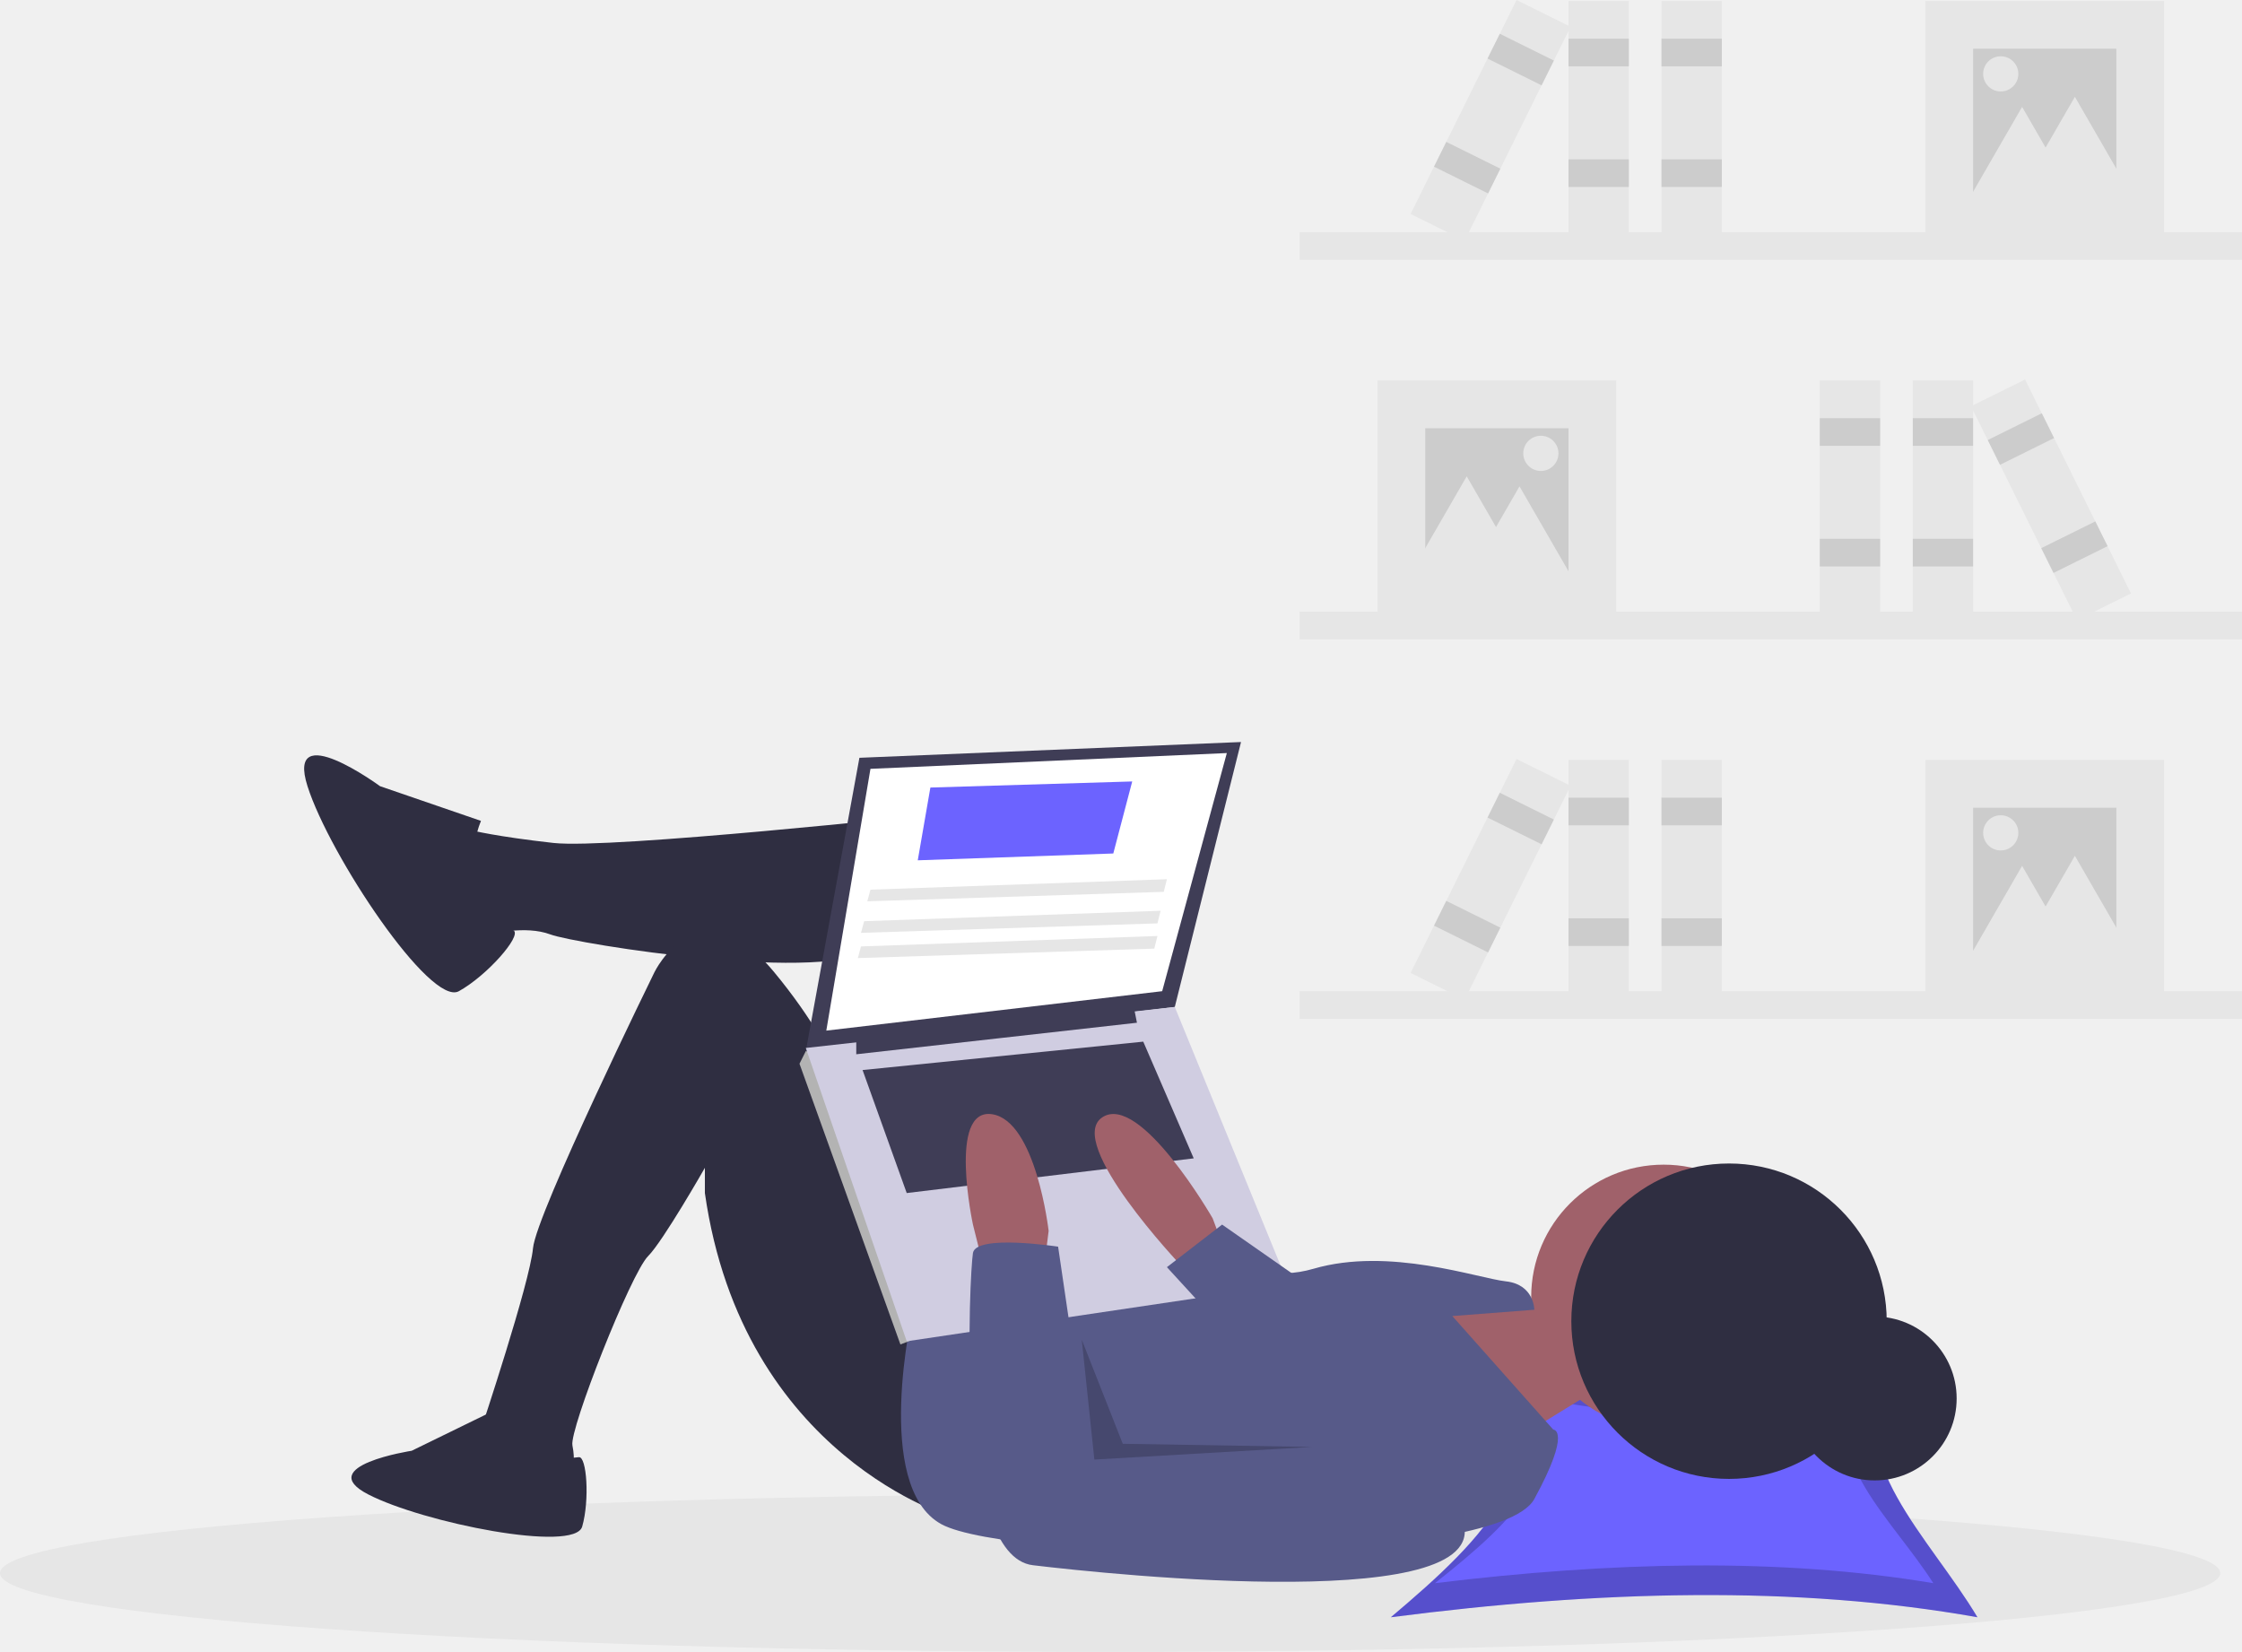
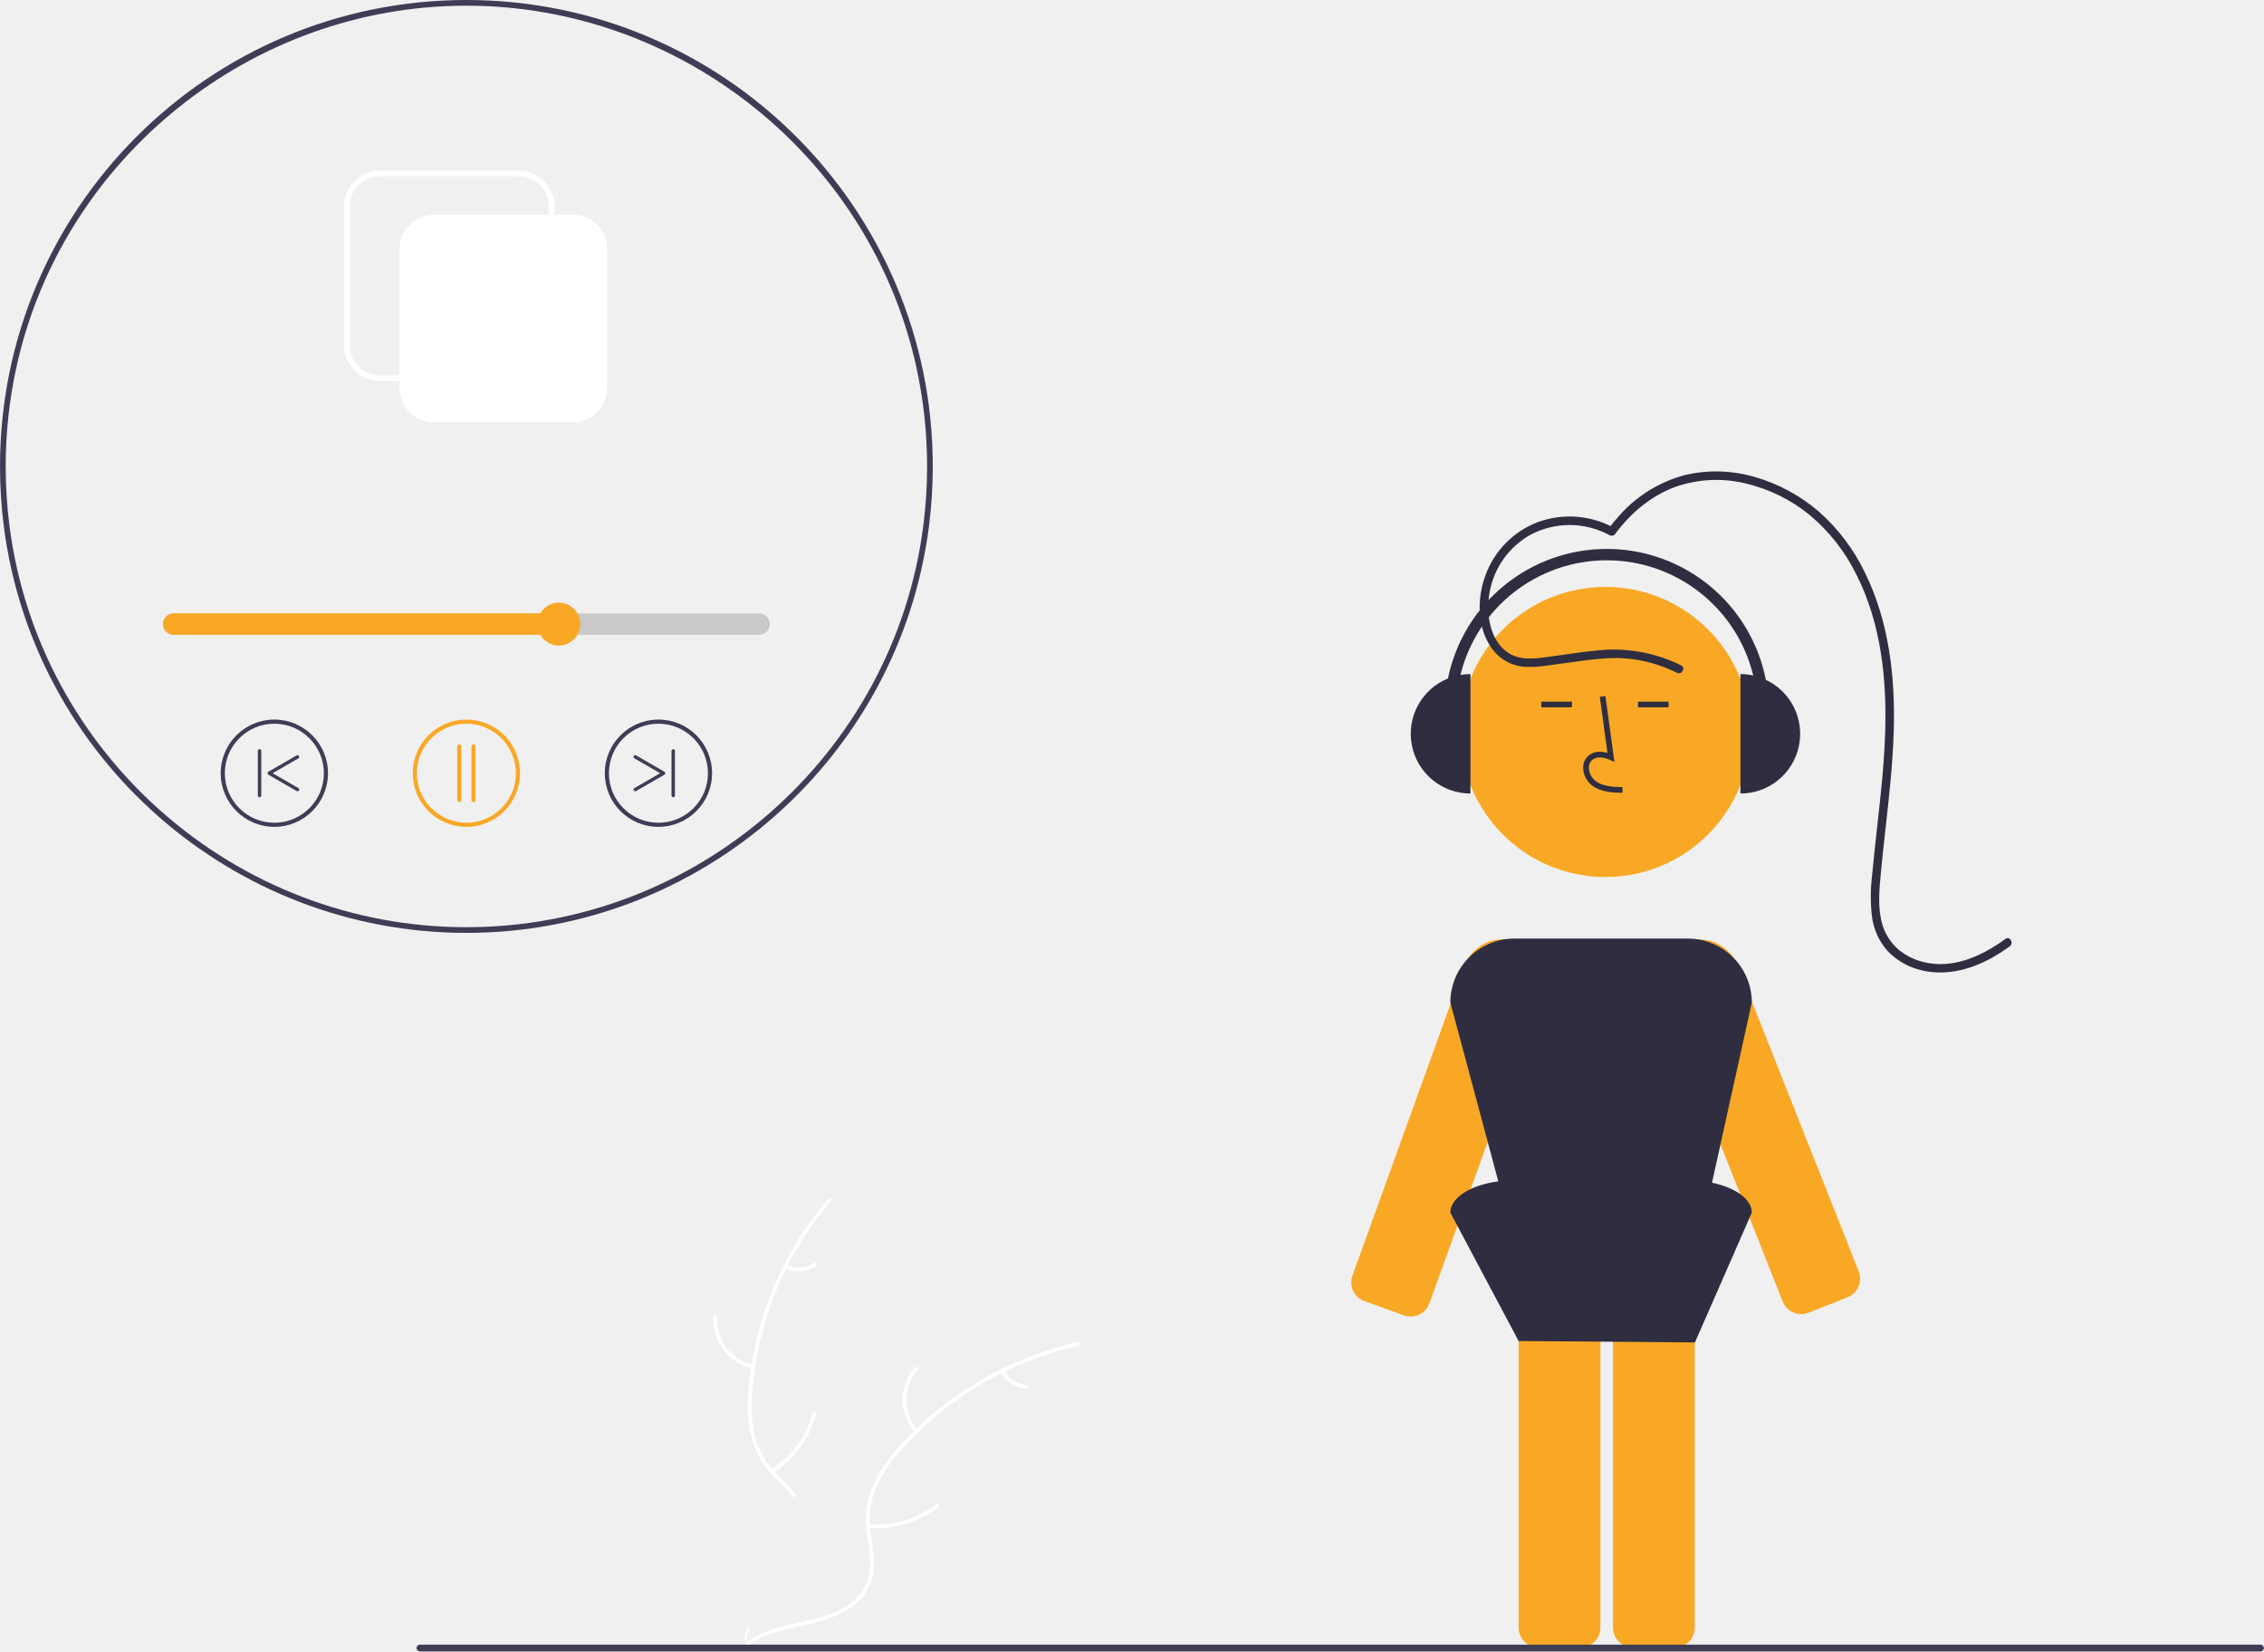
- <svg xmlns="http://www.w3.org/2000/svg" id="b3df86d2-2022-47c6-a781-bb5144daf06b" data-name="Layer 1" width="802.027" height="590.916" viewBox="0 0 802.027 590.916">
-   <rect x="464.906" y="218.808" width="337.121" height="9.889" fill="#e6e6e6" />
-   <rect x="492.774" y="136.101" width="85.404" height="85.404" fill="#e6e6e6" />
-   <rect x="509.855" y="153.182" width="51.242" height="51.242" fill="#ccc" />
-   <rect x="684.259" y="136.101" width="21.576" height="85.404" fill="#e6e6e6" />
-   <rect x="684.259" y="149.586" width="21.576" height="9.889" fill="#ccc" />
-   <rect x="684.259" y="192.737" width="21.576" height="9.889" fill="#ccc" />
-   <rect x="650.997" y="136.101" width="21.576" height="85.404" fill="#e6e6e6" />
-   <rect x="650.997" y="149.586" width="21.576" height="9.889" fill="#ccc" />
-   <rect x="650.997" y="192.737" width="21.576" height="9.889" fill="#ccc" />
-   <rect x="921.902" y="290.643" width="21.576" height="85.404" transform="translate(-250.0565 293.892) rotate(-26.3396)" fill="#e6e6e6" />
-   <rect x="911.133" y="306.647" width="21.576" height="9.889" transform="translate(-241.5231 286.8553) rotate(-26.3396)" fill="#ccc" />
-   <rect x="930.279" y="345.319" width="21.576" height="9.889" transform="translate(-256.6936 299.365) rotate(-26.3396)" fill="#ccc" />
-   <polygon points="524.688 170.382 535.554 189.201 546.419 208.02 524.688 208.02 502.958 208.02 513.823 189.201 524.688 170.382" fill="#e6e6e6" />
-   <polygon points="543.567 173.978 554.432 192.797 565.298 211.616 543.567 211.616 521.837 211.616 532.702 192.797 543.567 173.978" fill="#e6e6e6" />
-   <circle cx="551.209" cy="162.171" r="6.293" fill="#e6e6e6" />
-   <rect x="663.892" y="237.602" width="337.121" height="9.889" transform="translate(1465.919 330.5513) rotate(-180)" fill="#e6e6e6" />
-   <rect x="887.741" y="154.895" width="85.404" height="85.404" transform="translate(1661.899 240.6523) rotate(-180)" fill="#e6e6e6" />
-   <rect x="904.821" y="171.976" width="51.242" height="51.242" transform="translate(1661.899 240.6523) rotate(-180)" fill="#ccc" />
-   <rect x="760.084" y="154.895" width="21.576" height="85.404" transform="translate(1342.757 240.6523) rotate(-180)" fill="#e6e6e6" />
-   <rect x="760.084" y="168.38" width="21.576" height="9.889" transform="translate(1342.757 192.1068) rotate(-180)" fill="#ccc" />
-   <rect x="760.084" y="211.531" width="21.576" height="9.889" transform="translate(1342.757 278.4099) rotate(-180)" fill="#ccc" />
-   <rect x="793.347" y="154.895" width="21.576" height="85.404" transform="translate(1409.283 240.6523) rotate(-180)" fill="#e6e6e6" />
-   <rect x="793.347" y="168.38" width="21.576" height="9.889" transform="translate(1409.283 192.1068) rotate(-180)" fill="#ccc" />
-   <rect x="793.347" y="211.531" width="21.576" height="9.889" transform="translate(1409.283 278.4099) rotate(-180)" fill="#ccc" />
-   <rect x="721.427" y="154.895" width="21.576" height="85.404" transform="translate(1101.754 545.0149) rotate(-153.6604)" fill="#e6e6e6" />
-   <rect x="732.197" y="170.9" width="21.576" height="9.889" transform="translate(1131.826 508.5461) rotate(-153.6604)" fill="#ccc" />
-   <rect x="713.051" y="209.571" width="21.576" height="9.889" transform="translate(1078.364 573.3795) rotate(-153.6604)" fill="#ccc" />
-   <polygon points="742.244 34.634 731.379 53.453 720.514 72.272 742.244 72.272 763.975 72.272 753.109 53.453 742.244 34.634" fill="#e6e6e6" />
-   <polygon points="723.365 38.23 712.5 57.049 701.635 75.868 723.365 75.868 745.096 75.868 734.231 57.049 723.365 38.23" fill="#e6e6e6" />
-   <circle cx="715.724" cy="26.424" r="6.293" fill="#e6e6e6" />
-   <rect x="663.892" y="509.097" width="337.121" height="9.889" transform="translate(1465.919 873.5416) rotate(-180)" fill="#e6e6e6" />
-   <rect x="887.741" y="426.39" width="85.404" height="85.404" transform="translate(1661.899 783.6425) rotate(-180)" fill="#e6e6e6" />
-   <rect x="904.821" y="443.471" width="51.242" height="51.242" transform="translate(1661.899 783.6425) rotate(-180)" fill="#ccc" />
-   <rect x="760.084" y="426.39" width="21.576" height="85.404" transform="translate(1342.757 783.6425) rotate(-180)" fill="#e6e6e6" />
-   <rect x="760.084" y="439.875" width="21.576" height="9.889" transform="translate(1342.757 735.0971) rotate(-180)" fill="#ccc" />
-   <rect x="760.084" y="483.027" width="21.576" height="9.889" transform="translate(1342.757 821.4002) rotate(-180)" fill="#ccc" />
-   <rect x="793.347" y="426.39" width="21.576" height="85.404" transform="translate(1409.283 783.6425) rotate(-180)" fill="#e6e6e6" />
-   <rect x="793.347" y="439.875" width="21.576" height="9.889" transform="translate(1409.283 735.0971) rotate(-180)" fill="#ccc" />
-   <rect x="793.347" y="483.027" width="21.576" height="9.889" transform="translate(1409.283 821.4002) rotate(-180)" fill="#ccc" />
-   <rect x="721.427" y="426.39" width="21.576" height="85.404" transform="translate(981.2936 1059.819) rotate(-153.6604)" fill="#e6e6e6" />
-   <rect x="732.197" y="442.395" width="21.576" height="9.889" transform="translate(1011.366 1023.35) rotate(-153.6604)" fill="#ccc" />
-   <rect x="713.051" y="481.067" width="21.576" height="9.889" transform="translate(957.9038 1088.183) rotate(-153.6604)" fill="#ccc" />
-   <polygon points="742.244 306.129 731.379 324.948 720.514 343.768 742.244 343.768 763.975 343.768 753.109 324.948 742.244 306.129" fill="#e6e6e6" />
-   <polygon points="723.365 309.725 712.5 328.544 701.635 347.364 723.365 347.364 745.096 347.364 734.231 328.544 723.365 309.725" fill="#e6e6e6" />
-   <circle cx="715.724" cy="297.919" r="6.293" fill="#e6e6e6" />
-   <ellipse cx="397.129" cy="562.711" rx="397.129" ry="28.205" fill="#e6e6e6" />
-   <path d="M906.373,733.048c-64.755-11.525-135.567-9.609-209.847,0,33.855-28.581,63.075-57.163,29.219-85.744,66.039,13.624,75.289,12.245,148.752,0C857.459,675.885,889.334,704.467,906.373,733.048Z" transform="translate(-198.9865 -154.5418)" fill="#6c63ff" />
-   <path d="M906.373,733.048c-64.755-11.525-135.567-9.609-209.847,0,33.855-28.581,63.075-57.163,29.219-85.744,66.039,13.624,75.289,12.245,148.752,0C857.459,675.885,889.334,704.467,906.373,733.048Z" transform="translate(-198.9865 -154.5418)" opacity="0.2" />
-   <path d="M890.578,720.854c-55.007-9.2-115.159-7.67-178.257,0C741.08,698.04,765.901,675.226,737.142,652.412c56.098,10.875,63.955,9.774,126.359,0C849.027,675.226,876.104,698.04,890.578,720.854Z" transform="translate(-198.9865 -154.5418)" fill="#6c63ff" />
-   <circle cx="670.64" cy="500.244" r="29.309" fill="#2f2e41" />
-   <polygon points="537.591 466.249 557.899 469.634 568.053 498.967 538.72 517.019 504.873 466.249 536.463 466.249 537.591 466.249" fill="#a0616a" />
-   <circle cx="595.13" cy="463.993" r="47.385" fill="#a0616a" />
-   <path d="M532.372,445.919s-115.077,12.41-135.385,10.154-29.333-4.513-29.333-4.513-13.539,18.051-6.769,25.949A48.822,48.822,0,0,0,374.423,488.791s12.41-3.385,21.436,0,100.411,18.051,116.205,4.513S532.372,445.919,532.372,445.919Z" transform="translate(-198.9865 -154.5418)" fill="#2f2e41" />
-   <path d="M540.27,697.509s-75.59-21.436-89.128-116.205v-9.026S436.185,598.516,430.833,603.868c-6.205,6.205-28.205,62.051-27.077,67.693s0,7.897,0,7.897l-32.718-3.385V665.919s17.487-52.462,18.615-64.872,43.436-98.718,43.436-98.718,15.795-32.718,42.872,0,29.333,55.282,29.333,55.282l34.974,67.693Z" transform="translate(-198.9865 -154.5418)" fill="#2f2e41" />
-   <path d="M371.038,448.175l-36.103-12.41s-33.846-24.821-25.949,0,44,78.975,54.154,73.334,22.366-19.643,19.644-21.668S362.013,470.739,371.038,448.175Z" transform="translate(-198.9865 -154.5418)" fill="#2f2e41" />
-   <path d="M375.402,659.259l-29.144,14.233s-35.244,5.422-15.589,15.589,73.876,21.011,76.587,11.522,1.635-25.236-1.216-24.818S383.535,678.236,375.402,659.259Z" transform="translate(-198.9865 -154.5418)" fill="#2f2e41" />
-   <path d="M525.603,623.048s-14.667,63.18,10.154,76.718S734.322,715.561,747.86,690.74s6.769-24.821,6.769-24.821l-36.103-40.616L747.86,623.048s0-9.026-10.154-10.154-41.744-12.41-68.821-4.513-42.872-15.795-42.872-15.795Z" transform="translate(-198.9865 -154.5418)" fill="#575a89" />
-   <polygon points="307.437 271.069 288.257 375.993 420.258 360.198 443.95 265.428 307.437 271.069" fill="#3f3d56" />
-   <polygon points="311.386 275.018 295.591 368.659 415.745 354.557 438.873 269.377 311.386 275.018" fill="#fff" />
-   <polygon points="292.77 377.121 288.257 375.993 286.001 380.505 322.104 480.916 325.499 479.618 326.616 473.019 292.77 377.121" fill="#b3b3b3" />
-   <polygon points="288.257 374.864 324.36 479.788 460.873 459.48 420.258 360.198 288.257 374.864" fill="#d0cde1" />
-   <polygon points="306.309 371.48 306.309 377.121 406.719 365.839 405.591 360.198 306.309 371.48" fill="#3f3d56" />
-   <polygon points="308.565 382.762 324.36 426.762 427.027 414.352 408.976 372.608 308.565 382.762" fill="#3f3d56" />
-   <path d="M636.167,599.355l-3.385-9.026s-25.949-45.128-39.487-36.103,28.205,53.026,28.205,53.026h13.539Z" transform="translate(-198.9865 -154.5418)" fill="#a0616a" />
-   <path d="M550.423,606.124l-3.385-13.539s-9.026-41.744,6.769-39.487,20.308,41.744,20.308,41.744l-1.128,9.026Z" transform="translate(-198.9865 -154.5418)" fill="#a0616a" />
-   <path d="M577.501,600.483s-29.333-4.513-30.462,2.256-6.769,108.308,21.436,111.693,168.103,18.051,153.436-16.923-37.231-30.462-37.231-30.462L588.783,677.202Z" transform="translate(-198.9865 -154.5418)" fill="#575a89" />
-   <polygon points="467.078 458.916 437.181 438.044 417.437 453.275 442.258 480.352 467.078 458.916" fill="#575a89" />
-   <polygon points="386.976 479.224 391.488 522.096 469.335 517.583 401.642 516.455 386.976 479.224" opacity="0.2" />
-   <circle cx="618.521" cy="472.603" r="56.41" fill="#2f2e41" />
-   <polygon points="328.309 307.736 398.258 305.301 405.027 279.531 332.822 281.71 328.309 307.736" fill="#6c63ff" />
-   <polygon points="310.258 322.403 416.309 319.018 417.437 314.505 311.386 318.239 310.258 322.403" fill="#e6e6e6" />
-   <polygon points="308.001 333.685 414.053 330.3 415.181 325.787 309.129 329.521 308.001 333.685" fill="#e6e6e6" />
-   <polygon points="306.873 342.71 412.924 339.326 414.053 334.813 308.001 338.546 306.873 342.71" fill="#e6e6e6" />
+ <svg xmlns="http://www.w3.org/2000/svg" data-name="Layer 1" width="796.105" height="580.639" viewBox="0 0 796.105 580.639">
+   <path d="M445.171,651.066c2.977-29.696,20.632-59.306,48.64-69.614a137.508,137.508,0,0,0,2.254,94.382c4.619,11.634,10.967,24.092,7.167,36.018-2.364,7.421-8.442,13.2-15.303,16.887-6.861,3.687-14.528,5.548-22.099,7.374l-1.468,1.274C451.631,710.393,442.194,680.762,445.171,651.066Z" transform="translate(-201.9473 -159.6803)" fill="#f0f0f0" />
+   <path d="M494.105,582.005a117.532,117.532,0,0,0-27.635,66.824,50.613,50.613,0,0,0,.953,15.83,29.029,29.029,0,0,0,7.538,13.289c3.338,3.497,7.158,6.687,9.588,10.935a17.775,17.775,0,0,1,1.214,14.486c-1.915,5.943-5.851,10.844-9.867,15.503-4.459,5.173-9.172,10.475-10.959,17.235-.216.819-1.475.435-1.259-.383,3.109-11.761,14.289-18.665,19.445-29.314,2.406-4.969,3.329-10.693.841-15.819-2.176-4.482-6.112-7.775-9.523-11.287a30.976,30.976,0,0,1-7.855-12.719,46.791,46.791,0,0,1-1.558-15.734A114.027,114.027,0,0,1,472.529,616.01a119.617,119.617,0,0,1,20.682-34.971c.547-.643,1.437.327.894.966Z" transform="translate(-201.9473 -159.6803)" fill="#fff" />
+   <path d="M466.634,640.862a17.634,17.634,0,0,1-13.859-18.147.658.658,0,0,1,1.315.034,16.328,16.328,0,0,0,12.926,16.854c.828.176.441,1.434-.383,1.259Z" transform="translate(-201.9473 -159.6803)" fill="#fff" />
+   <path d="M473.035,676.397a33.987,33.987,0,0,0,14.707-19.93c.219-.818,1.478-.435,1.259.383a35.352,35.352,0,0,1-15.346,20.708c-.719.45-1.334-.713-.619-1.16Z" transform="translate(-201.9473 -159.6803)" fill="#fff" />
+   <path d="M478.628,604.476a9.981,9.981,0,0,0,9.445-.705c.713-.459,1.328.705.619,1.16a11.185,11.185,0,0,1-10.447.803.68.68,0,0,1-.438-.821.661.661,0,0,1,.821-.438Z" transform="translate(-201.9473 -159.6803)" fill="#fff" />
+   <path d="M581.143,632.286c-.437.299-.874.598-1.311.909a131.45,131.45,0,0,0-16.49,13.518c-.402.376-.804.763-1.194,1.15a138.578,138.578,0,0,0-29.107,41.903,134.577,134.577,0,0,0-6.915,19.243c-2.504,9.088-4.497,19.141-9.704,26.649a23.087,23.087,0,0,1-1.745,2.263l-48.645,1.158c-.112-.053-.224-.095-.336-.147l-1.94.135c.07-.346.15-.703.22-1.049.04-.201.09-.402.13-.603.03-.134.06-.268.08-.391.01-.045.02-.089.03-.123.019-.123.05-.234.07-.346q.661-2.997,1.367-5.996c-0-.011-0-.011.01-.022,3.624-15.222,8.552-30.275,15.607-44.102.212-.416.424-.843.659-1.259a128.416,128.416,0,0,1,11.115-17.766,113.526,113.526,0,0,1,7.352-8.826,94.405,94.405,0,0,1,23.196-18.253c17.228-9.627,37.342-13.638,56.122-8.455C580.192,632.009,580.662,632.142,581.143,632.286Z" transform="translate(-201.9473 -159.6803)" fill="#f0f0f0" />
+   <path d="M581.048,632.906a117.532,117.532,0,0,0-62.298,36.717,50.614,50.614,0,0,0-8.77,13.213,29.029,29.029,0,0,0-1.982,15.149c.56,4.802,1.689,9.649,1.072,14.504a17.775,17.775,0,0,1-7.752,12.297c-5.107,3.593-11.201,5.136-17.212,6.438-6.675,1.446-13.63,2.842-19.127,7.163-.666.524-1.44-.54-.775-1.063,9.563-7.519,22.647-6.3,33.175-11.698,4.913-2.519,9.096-6.533,10.195-12.124.961-4.889-.199-9.888-.808-14.745a30.976,30.976,0,0,1,1.386-14.884A46.791,46.791,0,0,1,516.383,670.37a114.027,114.027,0,0,1,26.965-23.302,119.616,119.616,0,0,1,37.568-15.47c.824-.184.951,1.126.132,1.309Z" transform="translate(-201.9473 -159.6803)" fill="#fff" />
+   <path d="M523.678,663.361a17.634,17.634,0,0,1-.14-22.833c.546-.646,1.576.172,1.03.819a16.328,16.328,0,0,0,.173,21.239c.555.639-.511,1.41-1.063.775Z" transform="translate(-201.9473 -159.6803)" fill="#fff" />
+   <path d="M507.394,695.587a33.987,33.987,0,0,0,23.742-7.058c.668-.521,1.442.543.775,1.063a35.352,35.352,0,0,1-24.721,7.295c-.845-.074-.636-1.373.204-1.299Z" transform="translate(-201.9473 -159.6803)" fill="#fff" />
+   <path d="M555.162,641.53a9.981,9.981,0,0,0,7.966,5.123c.845.063.636,1.362-.204,1.299a11.185,11.185,0,0,1-8.825-5.648.68.68,0,0,1,.144-.919.661.661,0,0,1,.919.144Z" transform="translate(-201.9473 -159.6803)" fill="#fff" />
+   <path d="M697.99,622.586a7.009,7.009,0,0,1-2.382-.42L681.255,616.983l.006-.016a7.01,7.01,0,0,1-3.742-8.775L716.792,499.431a14.381,14.381,0,0,1,27.5,8.279h0a14.645,14.645,0,0,1-.45,1.489l-39.273,108.761a7.013,7.013,0,0,1-6.579,4.626Z" transform="translate(-201.9473 -159.6803)" fill="#f9a826" />
+   <path d="M790.897,738.93H776.137a7.008,7.008,0,0,1-7-7V608.916a7.008,7.008,0,0,1,7-7H790.897a7.008,7.008,0,0,1,7,7V731.93A7.008,7.008,0,0,1,790.897,738.93Z" transform="translate(-201.9473 -159.6803)" fill="#f9a826" />
+   <path d="M757.705,738.93H742.945a7.008,7.008,0,0,1-7-7V608.916a7.008,7.008,0,0,1,7-7h14.76a7.008,7.008,0,0,1,7,7V731.93A7.008,7.008,0,0,1,757.705,738.93Z" transform="translate(-201.9473 -159.6803)" fill="#f9a826" />
+   <circle cx="564.533" cy="257.357" r="51" fill="#f9a826" />
+   <path d="M772.443,438.446c-3.306-.092-7.42-.207-10.59-2.522a8.133,8.133,0,0,1-3.2-6.073,5.471,5.471,0,0,1,1.86-4.493c1.656-1.399,4.073-1.727,6.678-.961L764.492,404.671l1.981-.271,3.173,23.19-1.655-.759c-1.918-.88-4.552-1.328-6.188.055a3.515,3.515,0,0,0-1.153,2.896,6.147,6.147,0,0,0,2.381,4.528c2.467,1.802,5.746,2.034,9.466,2.138Z" transform="translate(-201.9473 -159.6803)" fill="#2f2e41" />
+   <rect x="541.974" y="246.692" width="10.772" height="2" fill="#2f2e41" />
+   <rect x="575.974" y="246.692" width="10.772" height="2" fill="#2f2e41" />
+   <path d="M835.324,621.727a7.026,7.026,0,0,1-6.512-4.426L786.242,509.788a14.38,14.38,0,1,1,26.739-10.588l42.57,107.514a6.94,6.94,0,0,1,.489,2.887h0a7.015,7.015,0,0,1-4.419,6.199L837.897,621.233A6.976,6.976,0,0,1,835.324,621.727Z" transform="translate(-201.9473 -159.6803)" fill="#f9a826" />
+   <path d="M803.95,575.523l13.998-63.331a22.512,22.512,0,0,0-22.512-22.512H734.459a22.512,22.512,0,0,0-22.512,22.512l16.856,62.85c-9.695,1.266-16.856,5.708-16.856,10.994l24,45.14,62,.504,20-45.644C817.947,581.284,812.16,577.217,803.95,575.523Z" transform="translate(-201.9473 -159.6803)" fill="#2f2e41" />
+   <path d="M822.874,398.693a57.001,57.001,0,0,0-111.771-.459,20.996,20.996,0,0,0,7.911,40.446v-42a21.044,21.044,0,0,0-3.521.318,52.992,52.992,0,0,1,102.951.176,21.036,21.036,0,0,0-4.496-.494h0v42h0a20.987,20.987,0,0,0,8.927-39.987Z" transform="translate(-201.9473 -159.6803)" fill="#2f2e41" />
+   <path d="M793.106,393.637a53.486,53.486,0,0,0-29.614-5.258c-5.544.564-11.066,1.433-16.587,2.183-4.628.629-9.885,1.461-14.121-1.053-7.192-4.267-8.472-14.623-6.941-22.084a29.027,29.027,0,0,1,14.09-19.629,29.425,29.425,0,0,1,28.005.055,1.546,1.546,0,0,0,2.052-.538c5.363-7.251,12.632-13.395,21.182-16.486a43.557,43.557,0,0,1,24.557-1.181,55.812,55.812,0,0,1,22.531,11.085,64.17,64.17,0,0,1,16.371,20.79c8.815,17.28,10.856,37.114,10.193,56.246-.386,11.134-1.631,22.214-2.863,33.28-.617,5.54-1.232,11.08-1.737,16.632a59.994,59.994,0,0,0-.024,14.307,22.505,22.505,0,0,0,5.472,12.038,23.676,23.676,0,0,0,10.426,6.385c8.949,2.779,18.421.418,26.399-4.039a60.177,60.177,0,0,0,6.141-3.975c1.543-1.128.048-3.732-1.514-2.59-7.579,5.538-17.016,10.085-26.653,8.55a22.315,22.315,0,0,1-11.132-4.95,19.125,19.125,0,0,1-6.112-11.4c-.846-4.794-.42-9.756.022-14.57.509-5.551,1.125-11.091,1.742-16.631,1.241-11.146,2.489-22.308,2.852-33.525.621-19.195-1.56-38.957-10.167-56.37A67.261,67.261,0,0,0,841.528,339.567a59.695,59.695,0,0,0-22.321-12.123,48.362,48.362,0,0,0-24.803-.735,46.765,46.765,0,0,0-22.668,13.821,60.748,60.748,0,0,0-4.337,5.266l2.052-.538a32.479,32.479,0,0,0-26.835-1.966,31.453,31.453,0,0,0-18.35,18.734c-2.986,8.061-2.978,18.304,2.185,25.519a15.491,15.491,0,0,0,11.845,6.591,38.333,38.333,0,0,0,7.84-.472c2.895-.386,5.788-.785,8.682-1.179,6.372-.866,12.747-1.834,19.192-1.273a48.845,48.845,0,0,1,17.582,5.013c1.721.863,3.242-1.724,1.514-2.59Z" transform="translate(-201.9473 -159.6803)" fill="#2f2e41" />
+   <path d="M996.862,740.32H349.568a1.191,1.191,0,0,1,0-2.381H996.862a1.191,1.191,0,0,1,0,2.381Z" transform="translate(-201.9473 -159.6803)" fill="#3f3d56" />
+   <path d="M528.947,323.68a165.375,165.375,0,0,1-1.34,21H204.287a165.375,165.375,0,0,1-1.34-21,163,163,0,1,1,326,0Z" transform="translate(-201.9473 -159.6803)" fill="#f0f0f0" />
+   <path d="M365.947,487.68c-82.253,0-152.178-61.422-162.652-142.873a167.145,167.145,0,0,1-1.348-21.127,164,164,0,1,1,328,0,167.178,167.178,0,0,1-1.348,21.127C518.125,426.258,448.2,487.68,365.947,487.68Zm0-326c-75.566,0-142.121,53.501-158.253,127.214a162.749,162.749,0,0,0-3.747,34.786,165.146,165.146,0,0,0,1.332,20.873c10.346,80.455,79.418,141.127,160.668,141.127,81.25,0,150.322-60.672,160.668-141.127a165.109,165.109,0,0,0,1.332-20.873,162.764,162.764,0,0,0-3.747-34.786C508.068,215.181,441.513,161.68,365.947,161.68Z" transform="translate(-201.9473 -159.6803)" fill="#3f3d56" />
+   <path d="M468.876,375.339H263.018a3.772,3.772,0,0,0,0,7.544H468.876a3.772,3.772,0,0,0,0-7.544Z" transform="translate(-201.9473 -159.6803)" fill="#cacaca" />
+   <path d="M398.463,375.339v7.544H263.018a3.772,3.772,0,0,1,0-7.544Z" transform="translate(-201.9473 -159.6803)" fill="#f9a826" />
+   <circle cx="196.516" cy="219.431" r="7.544" fill="#f9a826" />
+   <path d="M365.947,450.404a18.862,18.862,0,1,1,18.862-18.862A18.883,18.883,0,0,1,365.947,450.404Zm0-36.272a17.411,17.411,0,1,0,17.411,17.411A17.431,17.431,0,0,0,365.947,414.131Z" transform="translate(-201.9473 -159.6803)" fill="#f9a826" />
+   <path d="M363.456,441.698a.725.725,0,0,1-.725-.725V422.111a.725.725,0,1,1,1.451,0v18.862A.725.725,0,0,1,363.456,441.698Z" transform="translate(-201.9473 -159.6803)" fill="#f9a826" />
+   <path d="M368.438,441.698a.725.725,0,0,1-.725-.725V422.111a.725.725,0,1,1,1.451,0v18.862A.725.725,0,0,1,368.438,441.698Z" transform="translate(-201.9473 -159.6803)" fill="#f9a826" />
+   <path d="M279.556,431.542a18.862,18.862,0,1,1,18.862,18.862A18.883,18.883,0,0,1,279.556,431.542Zm1.451,0a17.411,17.411,0,1,0,17.411-17.411A17.431,17.431,0,0,0,281.007,431.542Z" transform="translate(-201.9473 -159.6803)" fill="#3f3d56" />
+   <path d="M306.565,437.892a.603.603,0,0,0,.302-1.126l-9.049-5.225,9.049-5.225a.603.603,0,0,0-.603-1.045l-9.954,5.747a.603.603,0,0,0,0,1.045l9.954,5.747A.601.601,0,0,0,306.565,437.892Z" transform="translate(-201.9473 -159.6803)" fill="#3f3d56" />
+   <path d="M293.218,439.988a.603.603,0,0,0,.603-.603V423.699a.603.603,0,1,0-1.207,0v15.685A.603.603,0,0,0,293.218,439.988Z" transform="translate(-201.9473 -159.6803)" fill="#3f3d56" />
+   <path d="M433.476,450.404a18.862,18.862,0,1,1,18.862-18.862A18.883,18.883,0,0,1,433.476,450.404Zm0-36.272a17.411,17.411,0,1,0,17.411,17.411A17.431,17.431,0,0,0,433.476,414.131Z" transform="translate(-201.9473 -159.6803)" fill="#3f3d56" />
+   <path d="M425.33,437.892a.603.603,0,0,1-.302-1.126l9.049-5.225-9.049-5.225a.603.603,0,0,1,.603-1.045l9.954,5.747a.603.603,0,0,1,0,1.045l-9.954,5.747A.601.601,0,0,1,425.33,437.892Z" transform="translate(-201.9473 -159.6803)" fill="#3f3d56" />
+   <path d="M438.677,439.988a.603.603,0,0,1-.603-.603V423.699a.603.603,0,1,1,1.207,0v15.685A.603.603,0,0,1,438.677,439.988Z" transform="translate(-201.9473 -159.6803)" fill="#3f3d56" />
+   <path d="M403.388,308.18H354.506a12.073,12.073,0,0,1-12.059-12.059V247.239a12.073,12.073,0,0,1,12.059-12.059h48.882a12.073,12.073,0,0,1,12.059,12.059v48.882A12.073,12.073,0,0,1,403.388,308.18Z" transform="translate(-201.9473 -159.6803)" fill="#fff" />
+   <path d="M384.388,293.68H335.506a12.573,12.573,0,0,1-12.559-12.559V232.239a12.573,12.573,0,0,1,12.559-12.559h48.882a12.573,12.573,0,0,1,12.559,12.559v48.882A12.573,12.573,0,0,1,384.388,293.68Zm-48.882-72a10.571,10.571,0,0,0-10.559,10.559v48.882a10.571,10.571,0,0,0,10.559,10.559h48.882a10.571,10.571,0,0,0,10.559-10.559V232.239a10.571,10.571,0,0,0-10.559-10.559Z" transform="translate(-201.9473 -159.6803)" fill="#fff" />
</svg>
